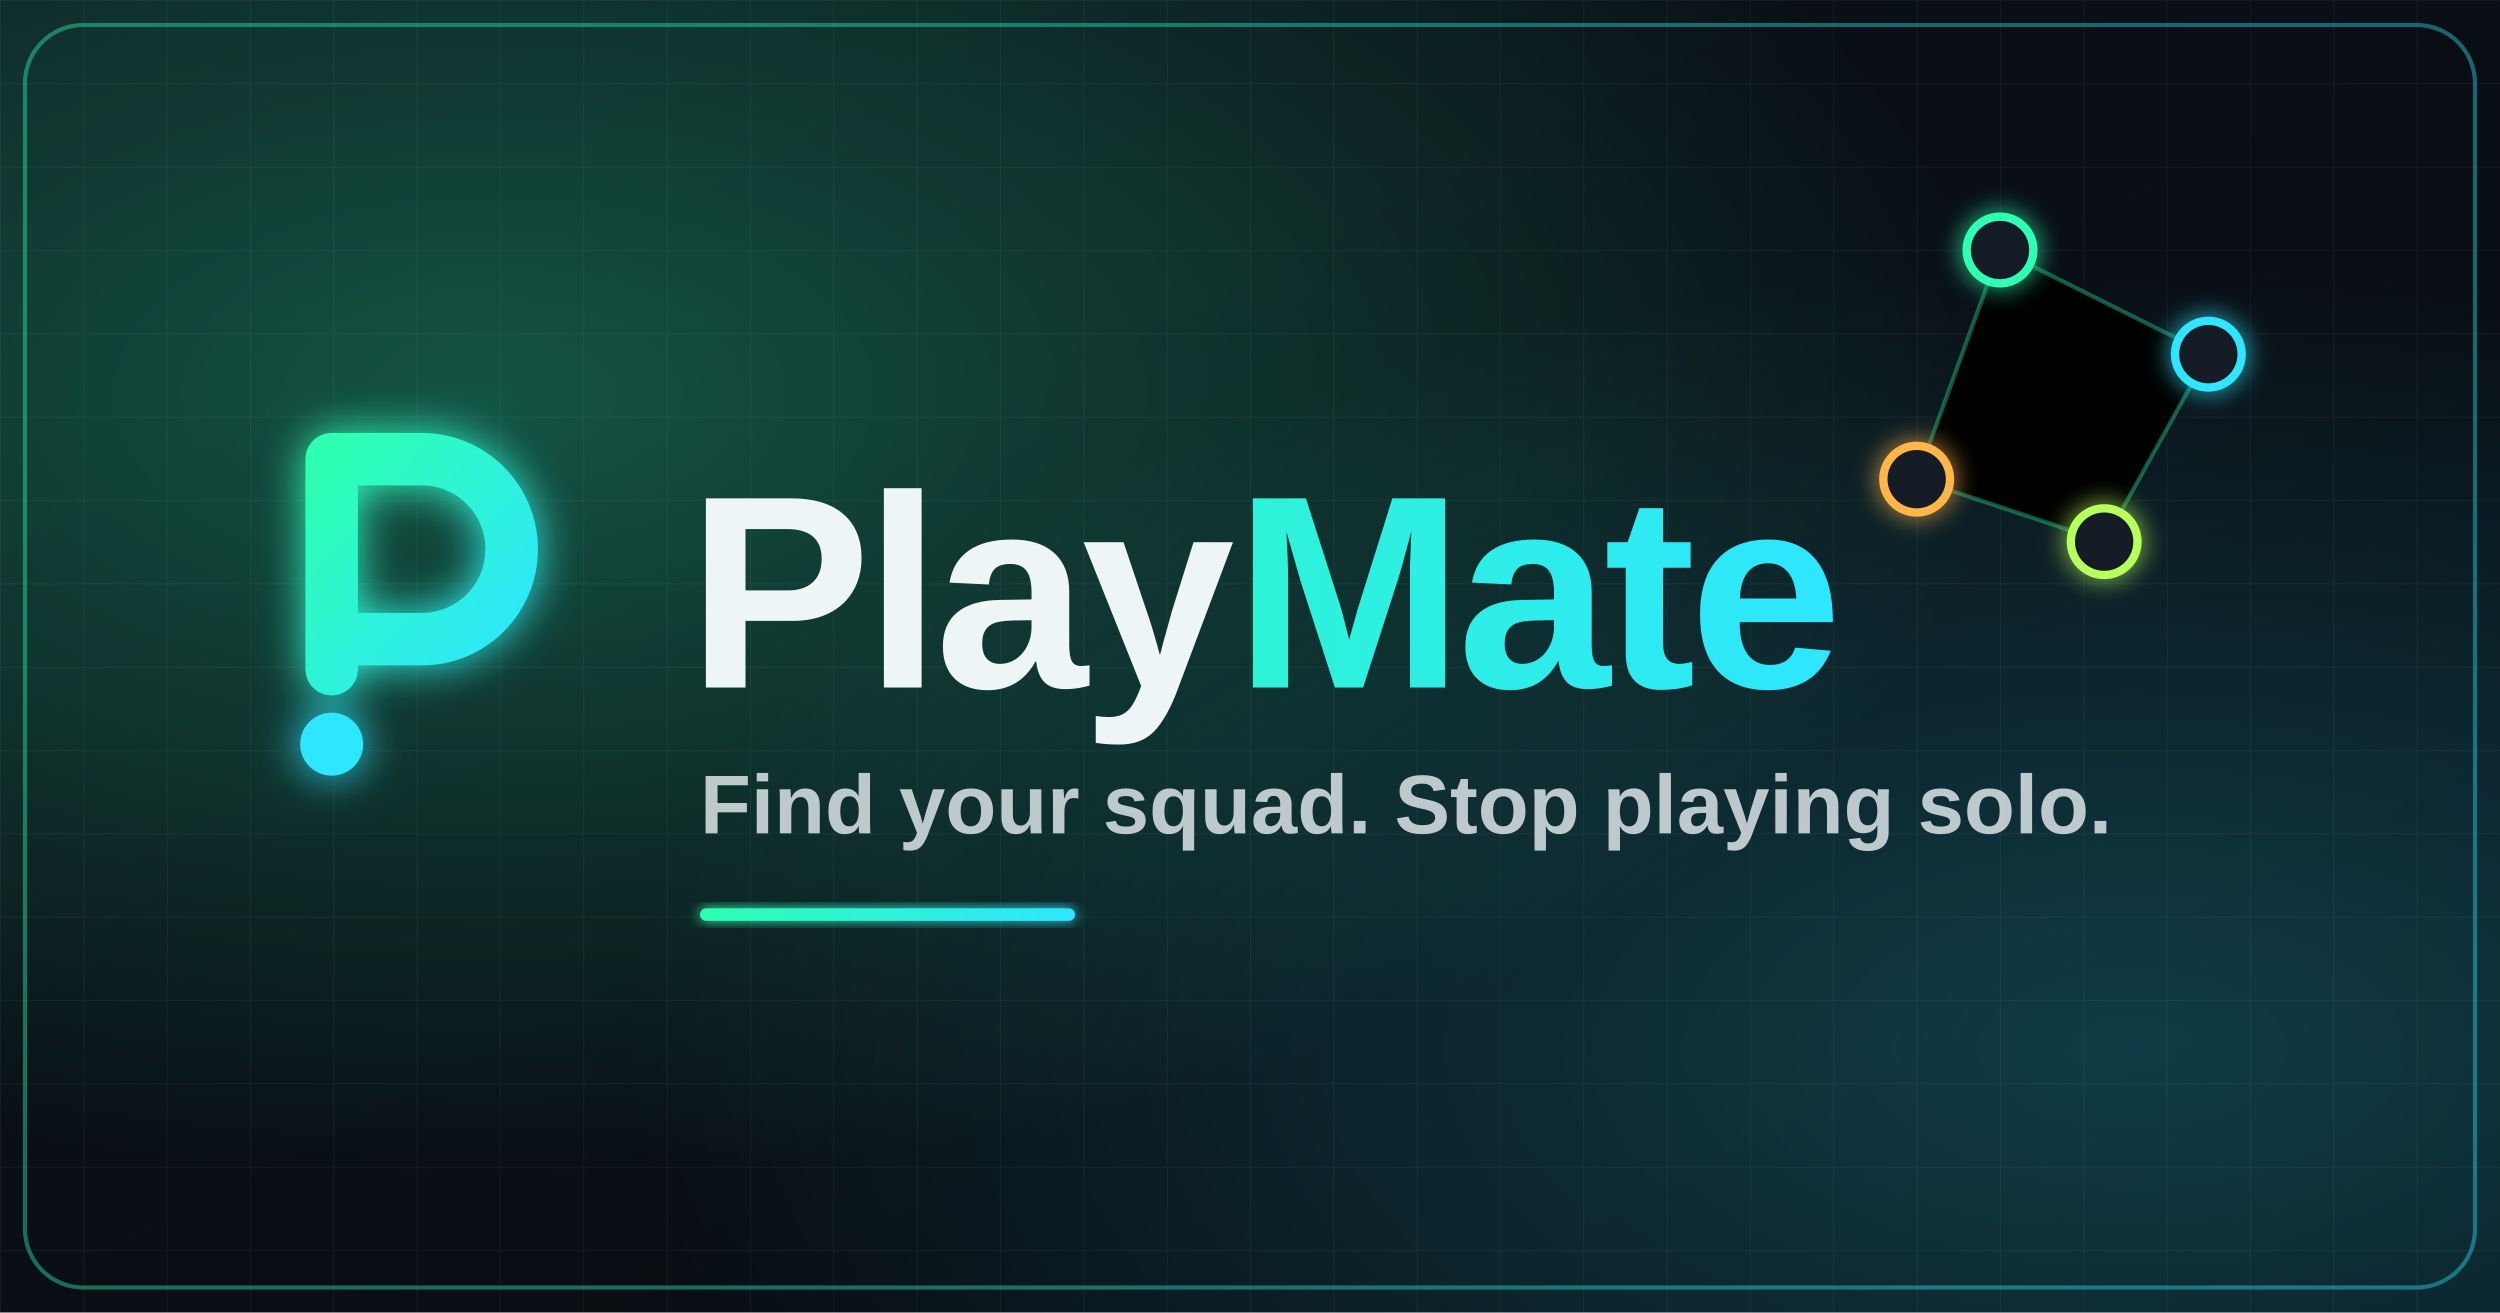
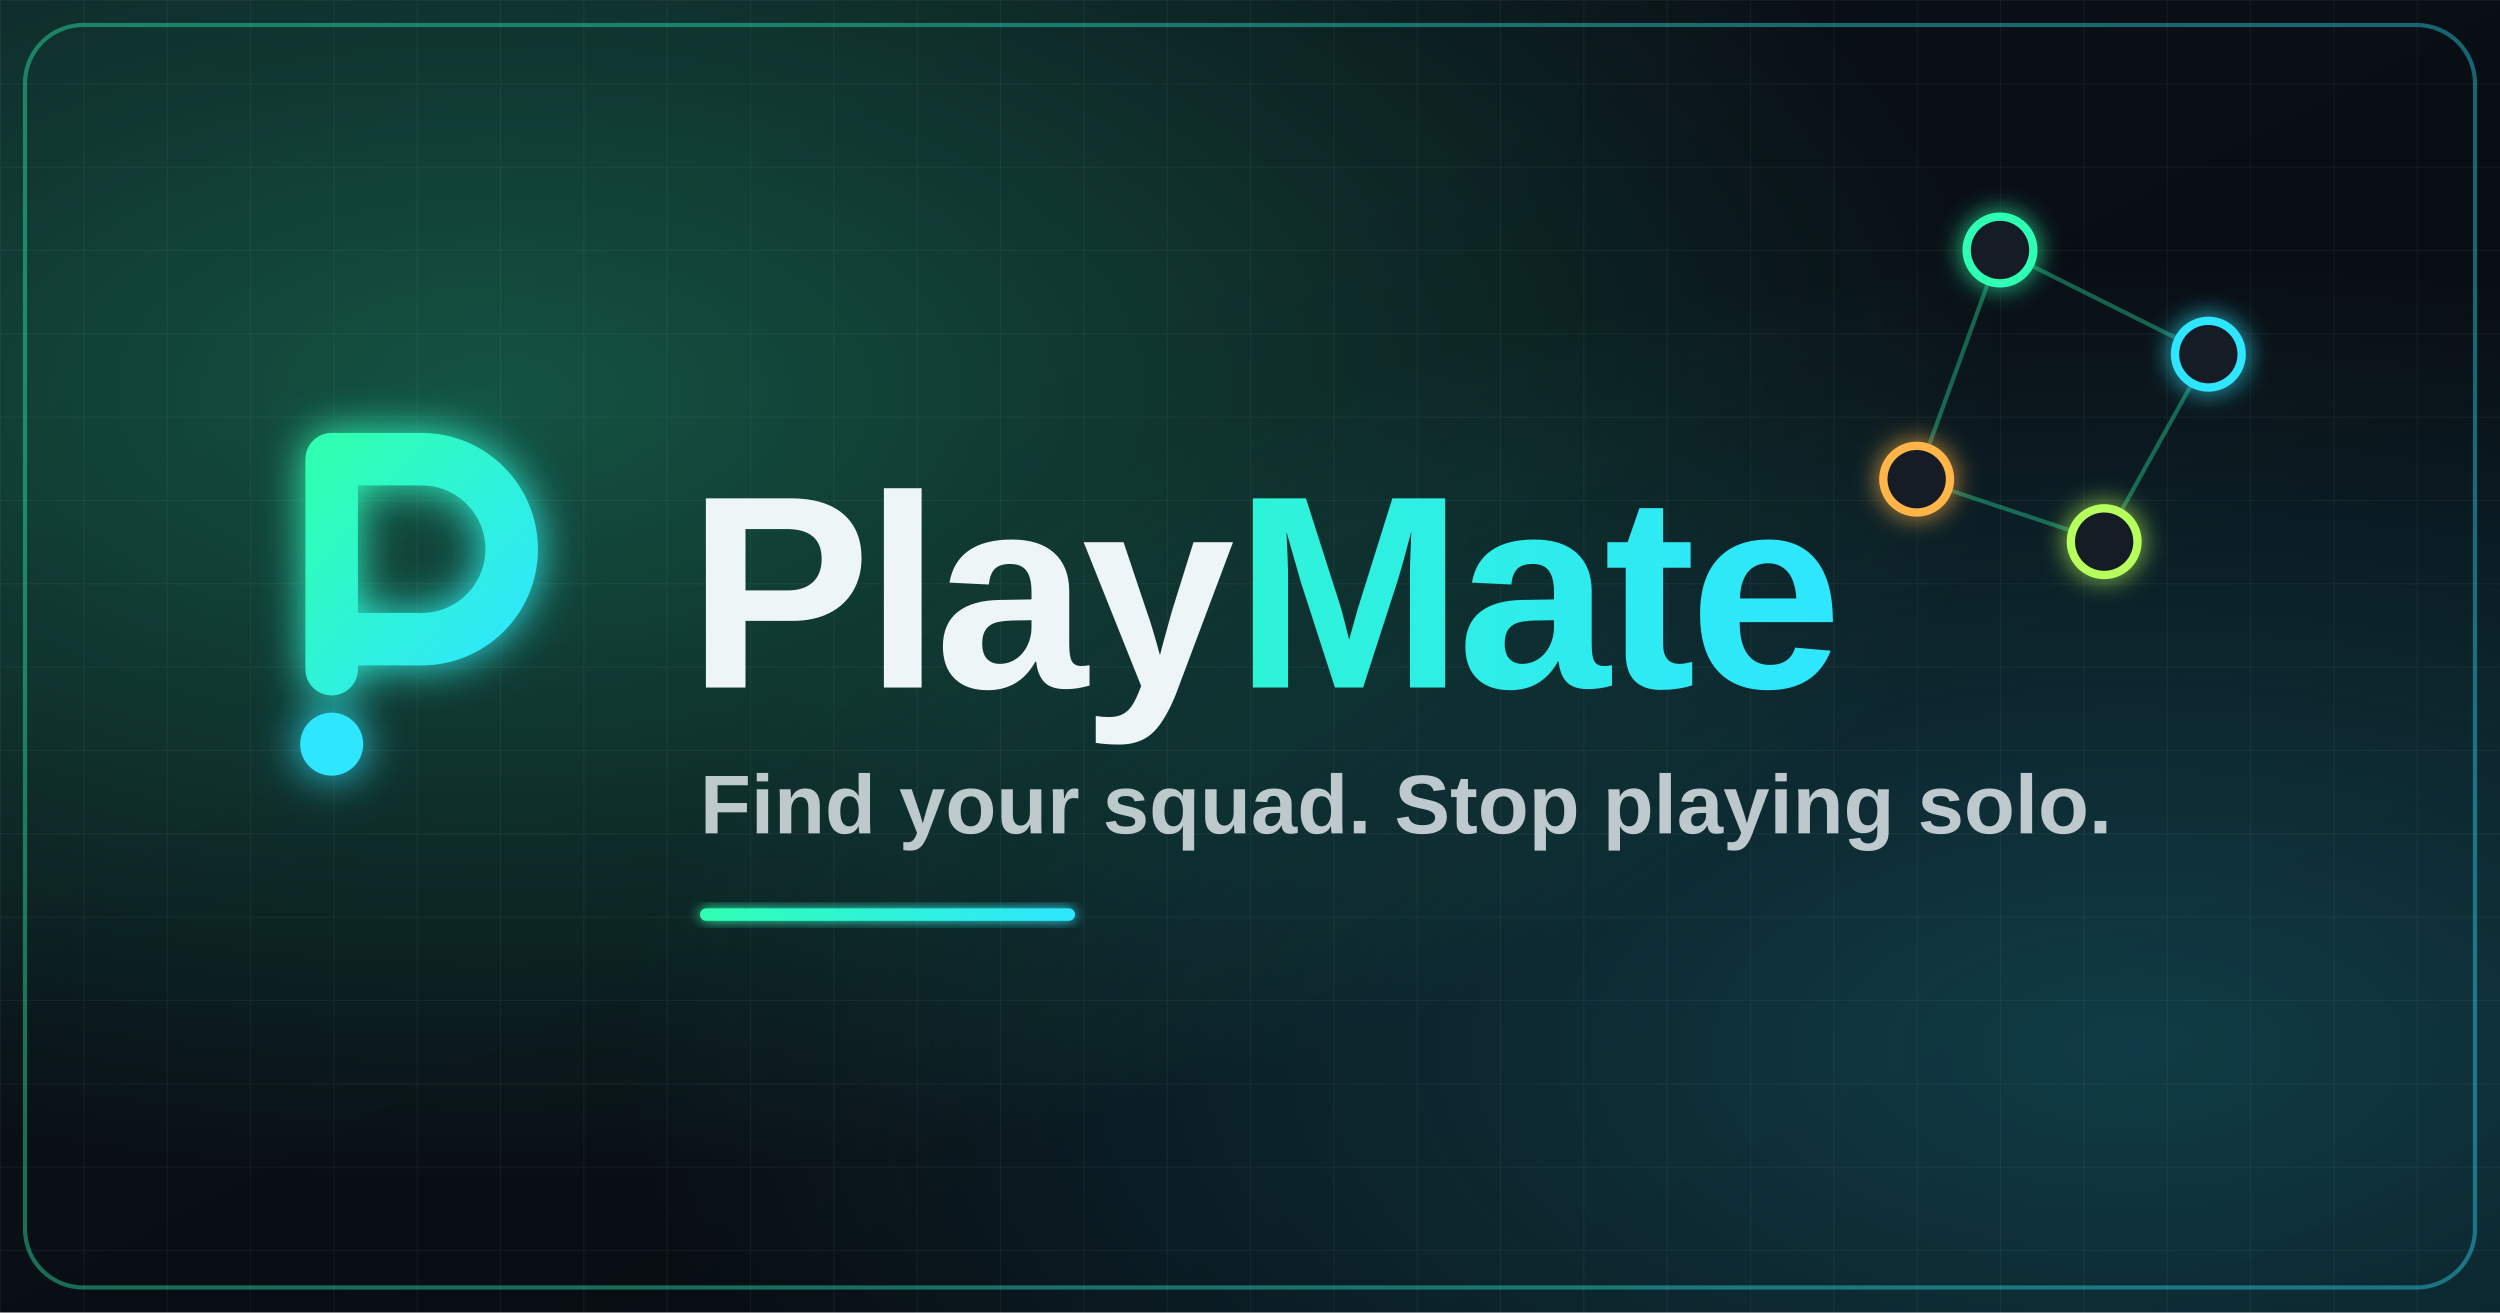
<svg xmlns="http://www.w3.org/2000/svg" viewBox="0 0 1200 630" width="1200" height="630">
  <defs>
    <linearGradient id="bg" x1="0" y1="0" x2="1" y2="1">
      <stop offset="0" stop-color="#0b1219" />
      <stop offset="1" stop-color="#070b10" />
    </linearGradient>
    <radialGradient id="r1" cx=".2" cy=".3" r=".6">
      <stop offset="0" stop-color="#2dffb3" stop-opacity=".28" />
      <stop offset="1" stop-color="#2dffb3" stop-opacity="0" />
    </radialGradient>
    <radialGradient id="r2" cx=".85" cy=".8" r=".6">
      <stop offset="0" stop-color="#2ee6ff" stop-opacity=".22" />
      <stop offset="1" stop-color="#2ee6ff" stop-opacity="0" />
    </radialGradient>
    <linearGradient id="g" x1="0" y1="0" x2="1" y2="1">
      <stop offset="0" stop-color="#2dffb3" />
      <stop offset="1" stop-color="#2ee6ff" />
    </linearGradient>
    <linearGradient id="t" x1="0" y1="0" x2="1" y2="0">
      <stop offset="0" stop-color="#2dffb3" />
      <stop offset="1" stop-color="#2ee6ff" />
    </linearGradient>
    <pattern id="grid" width="40" height="40" patternUnits="userSpaceOnUse">
      <path d="M40 0H0V40" fill="none" stroke="#eef5f7" stroke-opacity=".05" />
    </pattern>
    <filter id="gl" x="-50%" y="-50%" width="200%" height="200%">
      <feGaussianBlur stdDeviation="6" result="b" />
      <feMerge>
        <feMergeNode in="b" />
        <feMergeNode in="SourceGraphic" />
      </feMerge>
    </filter>
    <filter id="gl2" x="-50%" y="-50%" width="200%" height="200%">
      <feGaussianBlur stdDeviation="3" result="b" />
      <feMerge>
        <feMergeNode in="b" />
        <feMergeNode in="SourceGraphic" />
      </feMerge>
    </filter>
  </defs>
  <rect width="1200" height="630" fill="url(#bg)" />
  <rect width="1200" height="630" fill="url(#r1)" />
  <rect width="1200" height="630" fill="url(#r2)" />
  <rect width="1200" height="630" fill="url(#grid)" />
  <g transform="translate(80 170) scale(3.6)" filter="url(#gl2)">
    <path d="M22 42V14H34A12 12 0 0 1 34 38H22" fill="none" stroke="url(#g)" stroke-width="7" stroke-linecap="round" stroke-linejoin="round" />
    <circle cx="22" cy="52" r="4.2" fill="#2ee6ff" />
  </g>
  <text x="330" y="330" font-family="Segoe UI, Arial, sans-serif" font-size="132" font-weight="900" letter-spacing="-3" fill="#eef5f7">Play<tspan fill="url(#t)">Mate</tspan>
  </text>
  <text x="336" y="400" font-family="Segoe UI, Arial, sans-serif" font-size="40" font-weight="800" fill="#eef5f7" fill-opacity=".78">Find your squad. Stop playing solo.</text>
  <rect x="336" y="436" width="180" height="6" rx="3" fill="url(#t)" filter="url(#gl2)" />
-   <g stroke="#2dffb3" stroke-opacity=".35" stroke-width="2">
+   <g fill="none" stroke="#2dffb3" stroke-opacity=".35" stroke-width="2">
    <path d="M960 120L1060 170L1010 260L920 230Z" />
  </g>
  <circle cx="960" cy="120" r="16" fill="#121b25" stroke="#2dffb3" stroke-width="4" filter="url(#gl)" />
  <circle cx="1060" cy="170" r="16" fill="#121b25" stroke="#2ee6ff" stroke-width="4" filter="url(#gl)" />
  <circle cx="1010" cy="260" r="16" fill="#121b25" stroke="#b6ff5c" stroke-width="4" filter="url(#gl)" />
  <circle cx="920" cy="230" r="16" fill="#121b25" stroke="#ffb547" stroke-width="4" filter="url(#gl)" />
  <rect x="12" y="12" width="1176" height="606" rx="28" fill="none" stroke="url(#t)" stroke-opacity=".4" stroke-width="2" />
</svg>
